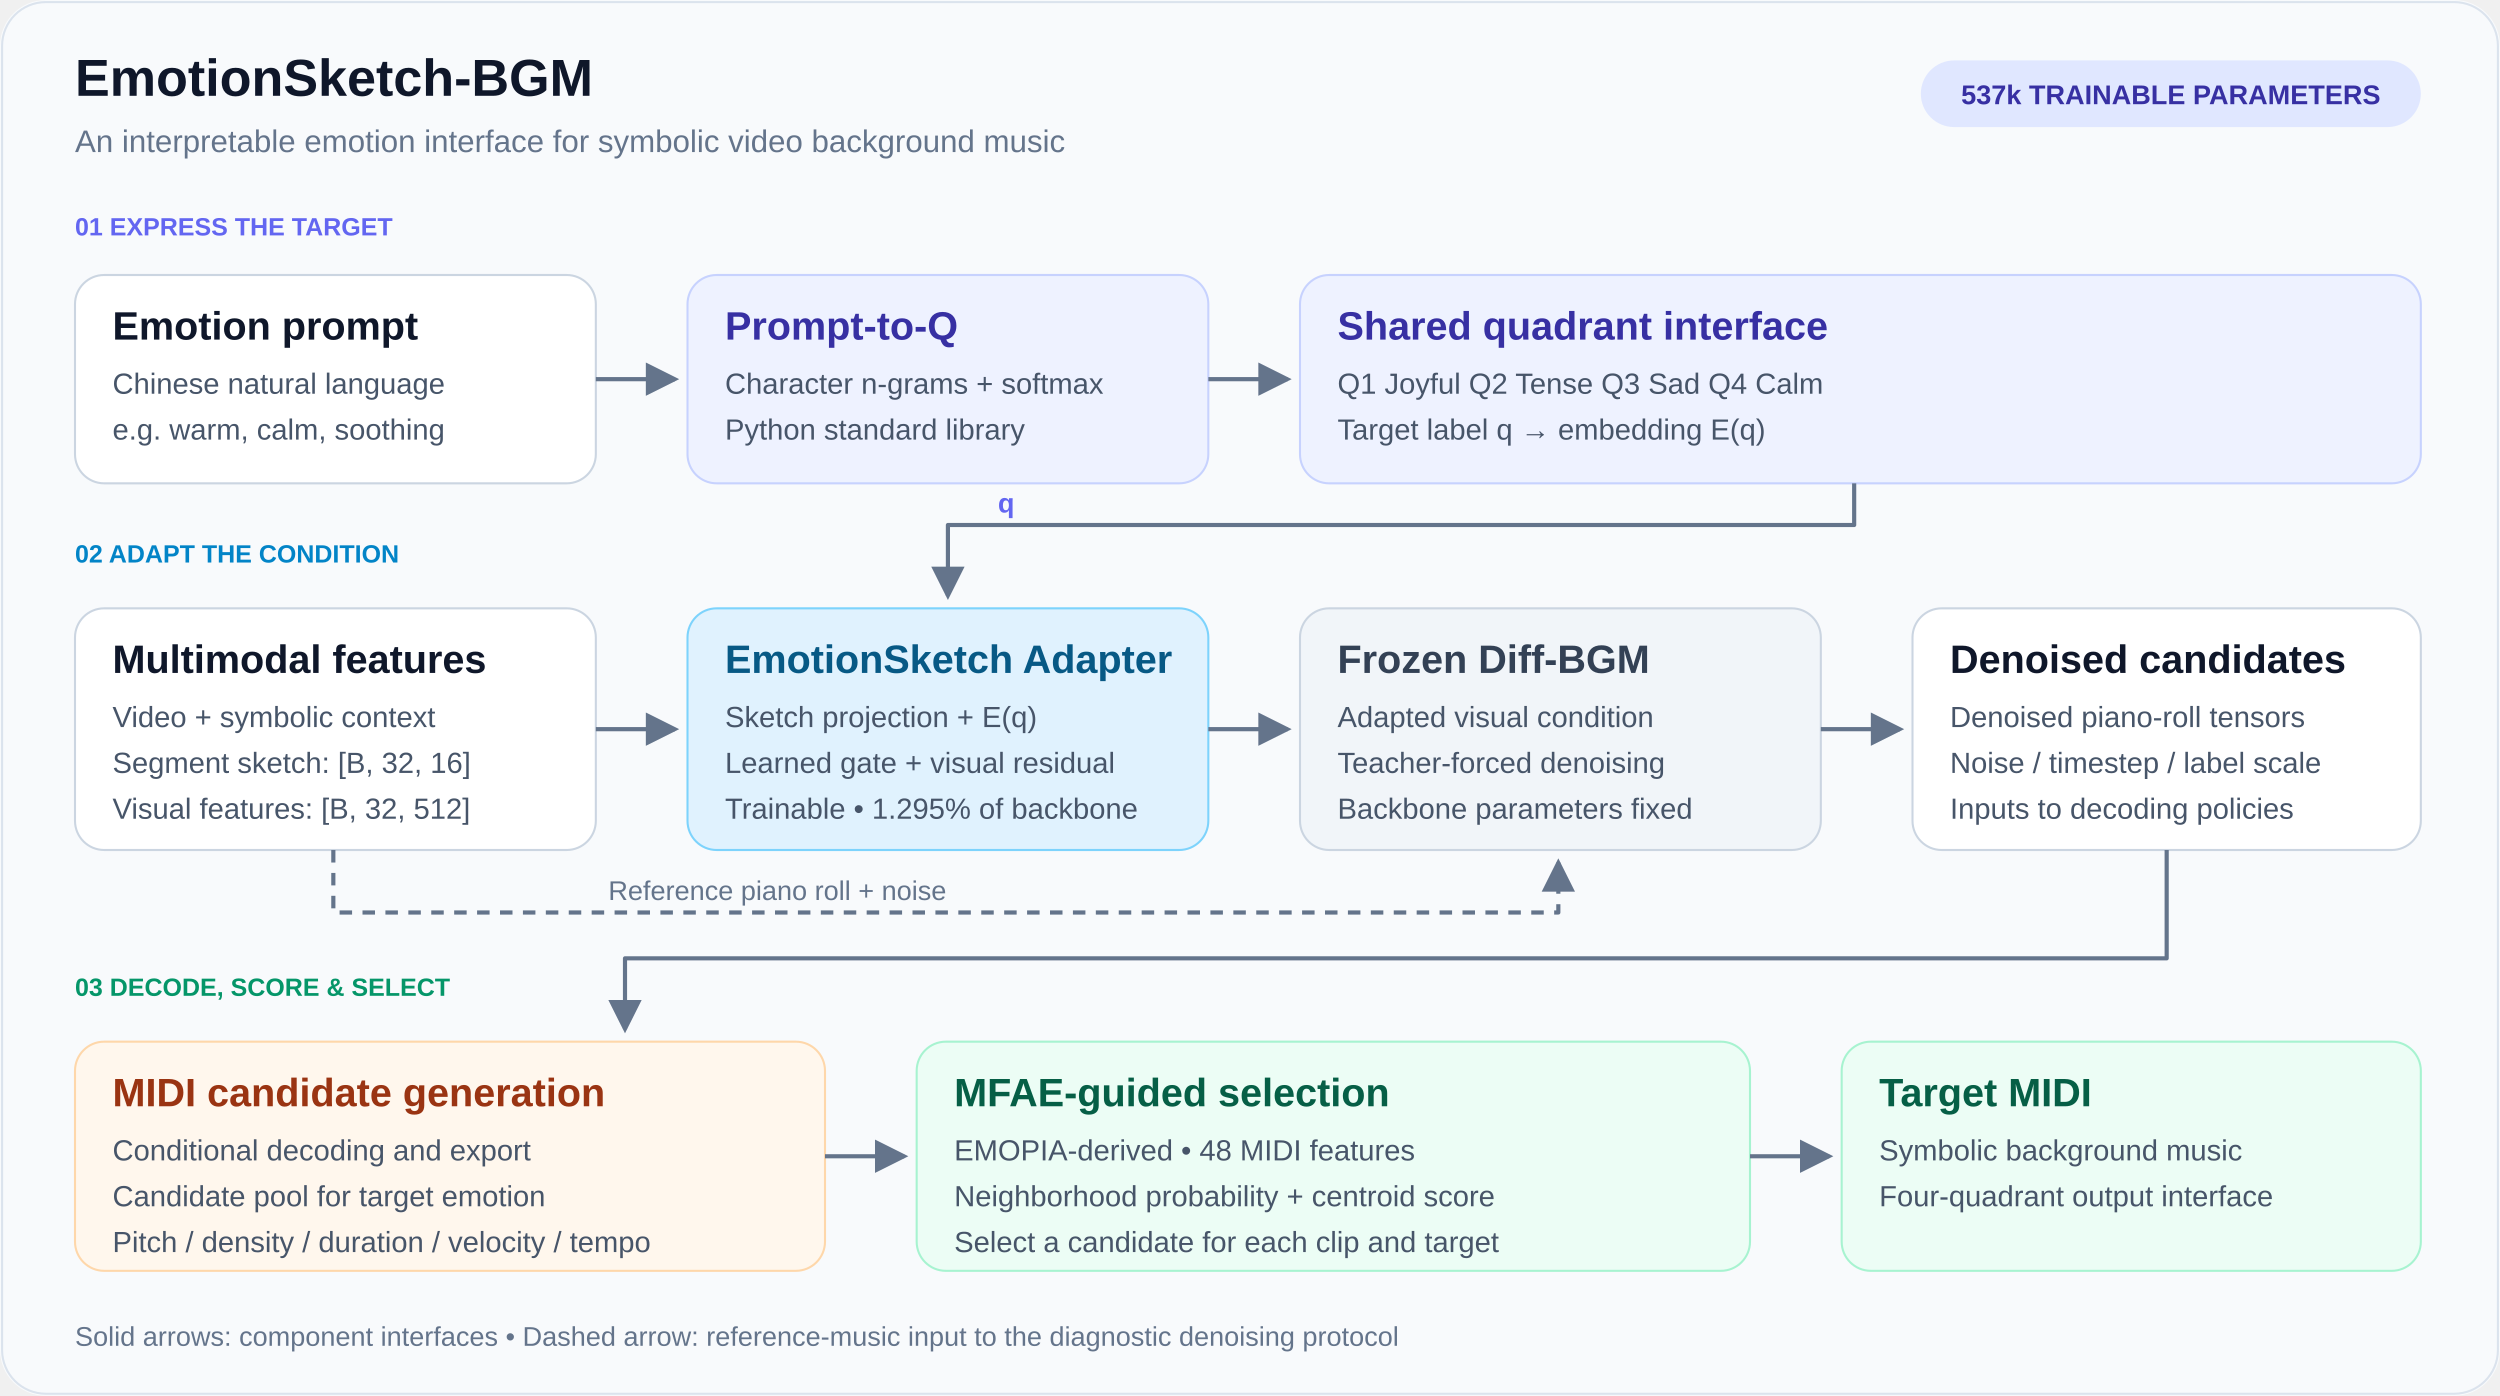
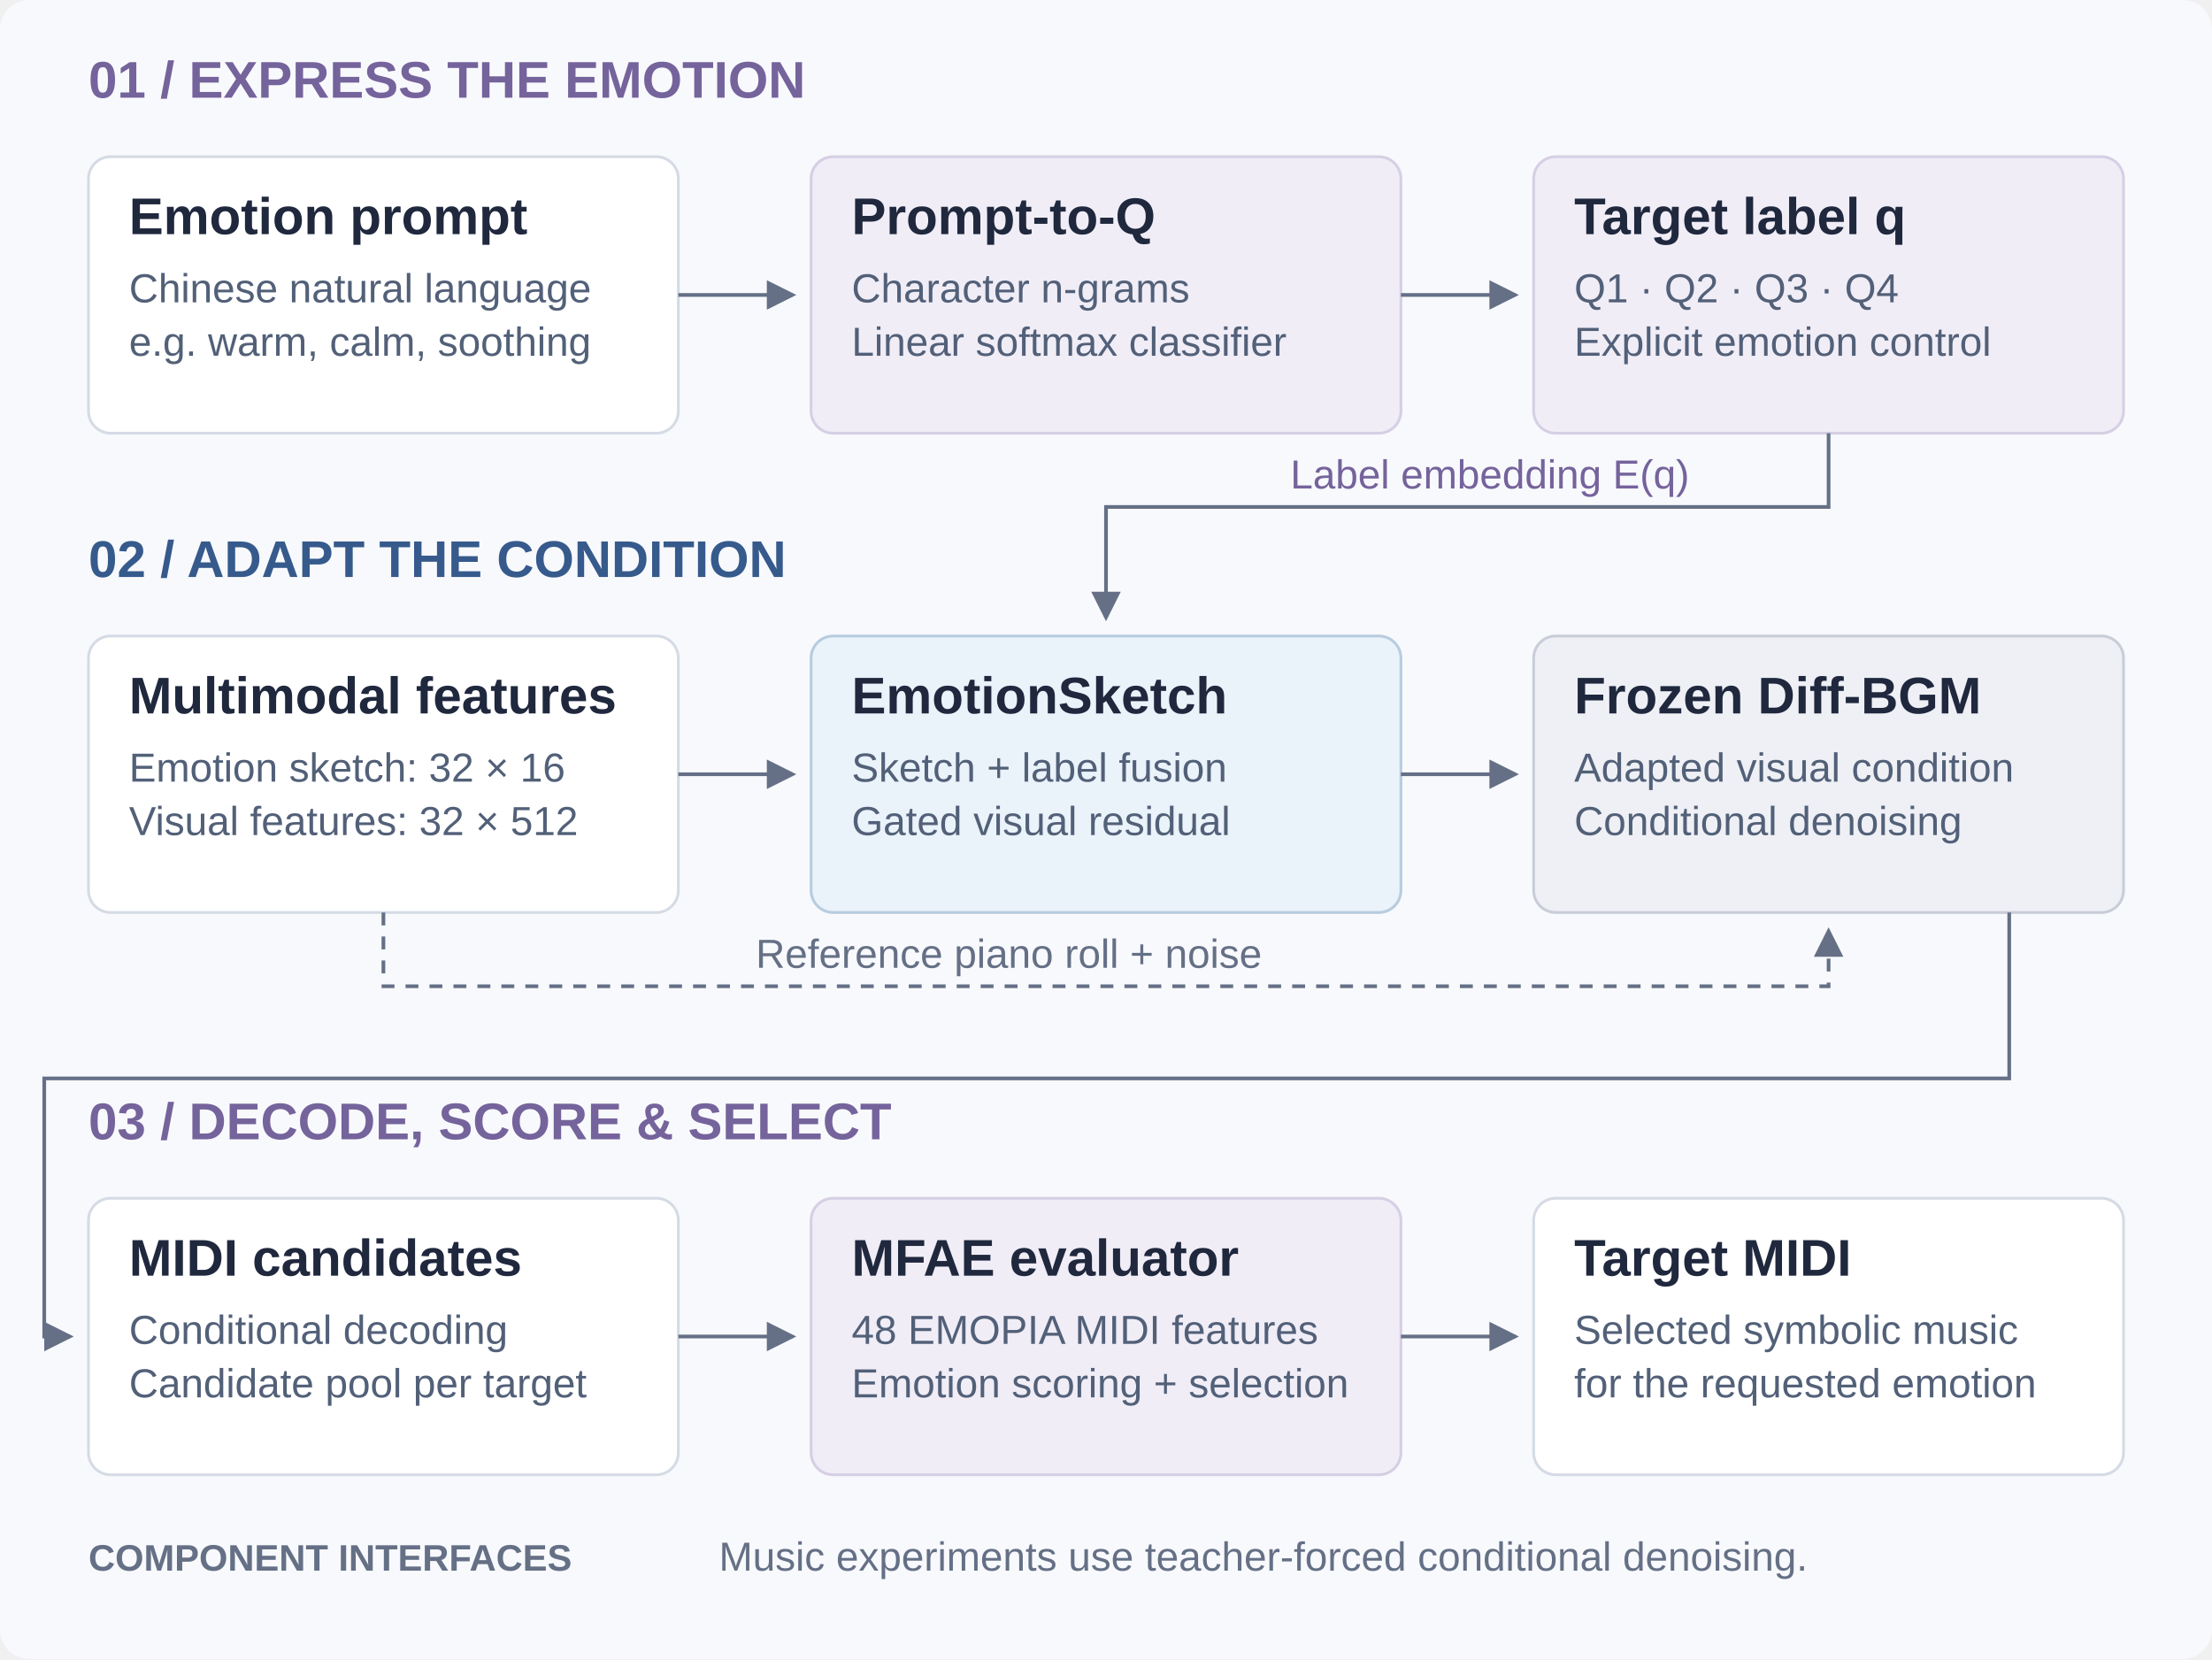
- <svg xmlns="http://www.w3.org/2000/svg" width="1200" height="670" viewBox="0 0 1200 670" role="img" aria-labelledby="title desc">
+ <svg xmlns="http://www.w3.org/2000/svg" width="1200" height="900" viewBox="0 0 1200 900" role="img" aria-labelledby="title desc">
  <defs>
    <marker id="arrow" markerWidth="8" markerHeight="8" refX="7" refY="4" orient="auto">
-       <path d="M0,0 L8,4 L0,8" fill="#64748b" />
+       <path d="M0 0 L8 4 L0 8" fill="#657086" />
    </marker>
  </defs>
-   <rect width="1200" height="670" rx="22" fill="#f8fafc" />
-   <rect x="1" y="1" width="1198" height="668" rx="21" fill="none" stroke="#dbe3ed" />
-   <g font-family="Arial, Helvetica, sans-serif">
-     <text x="36" y="46" fill="#0f172a" font-size="25" font-weight="700">EmotionSketch-BGM</text>
-     <text x="36" y="73" fill="#64748b" font-size="15">An interpretable emotion interface for symbolic video background music</text>
-     <rect x="922" y="29" width="240" height="32" rx="16" fill="#e0e7ff" />
-     <text x="1042" y="50" text-anchor="middle" fill="#3730a3" font-size="13" font-weight="700">537k TRAINABLE PARAMETERS</text>
-     <text x="36" y="113" fill="#6366f1" font-size="12" font-weight="700">01   EXPRESS THE TARGET</text>
-     <rect x="36" y="132" width="250" height="100" rx="14" fill="#fff" stroke="#cbd5e1" />
-     <text x="54" y="163" fill="#0f172a" font-size="19" font-weight="700">Emotion prompt</text>
-     <text x="54" y="189" fill="#475569" font-size="14">Chinese natural language</text>
-     <text x="54" y="211" fill="#475569" font-size="14">e.g. warm, calm, soothing</text>
-     <rect x="330" y="132" width="250" height="100" rx="14" fill="#eef2ff" stroke="#c7d2fe" />
-     <text x="348" y="163" fill="#3730a3" font-size="19" font-weight="700">Prompt-to-Q</text>
-     <text x="348" y="189" fill="#475569" font-size="14">Character n-grams + softmax</text>
-     <text x="348" y="211" fill="#475569" font-size="14">Python standard library</text>
-     <rect x="624" y="132" width="538" height="100" rx="14" fill="#eef2ff" stroke="#c7d2fe" />
-     <text x="642" y="163" fill="#3730a3" font-size="19" font-weight="700">Shared quadrant interface</text>
-     <text x="642" y="189" fill="#475569" font-size="14">Q1  Joyful     Q2  Tense     Q3  Sad     Q4  Calm</text>
-     <text x="642" y="211" fill="#475569" font-size="14">Target label q → embedding E(q)</text>
-     <path d="M286 182 H324" fill="none" stroke="#64748b" stroke-width="2" stroke-linejoin="round" marker-end="url(#arrow)" />
-     <path d="M580 182 H618" fill="none" stroke="#64748b" stroke-width="2" stroke-linejoin="round" marker-end="url(#arrow)" />
-     <text x="36" y="270" fill="#0284c7" font-size="12" font-weight="700">02   ADAPT THE CONDITION</text>
-     <rect x="36" y="292" width="250" height="116" rx="14" fill="#fff" stroke="#cbd5e1" />
-     <text x="54" y="323" fill="#0f172a" font-size="19" font-weight="700">Multimodal features</text>
-     <text x="54" y="349" fill="#475569" font-size="14">Video + symbolic context</text>
-     <text x="54" y="371" fill="#475569" font-size="14">Segment sketch: [B, 32, 16]</text>
-     <text x="54" y="393" fill="#475569" font-size="14">Visual features: [B, 32, 512]</text>
-     <rect x="330" y="292" width="250" height="116" rx="14" fill="#e0f2fe" stroke="#7dd3fc" />
-     <text x="348" y="323" fill="#075985" font-size="19" font-weight="700">EmotionSketch Adapter</text>
-     <text x="348" y="349" fill="#475569" font-size="14">Sketch projection + E(q)</text>
-     <text x="348" y="371" fill="#475569" font-size="14">Learned gate + visual residual</text>
-     <text x="348" y="393" fill="#475569" font-size="14">Trainable • 1.295% of backbone</text>
-     <rect x="624" y="292" width="250" height="116" rx="14" fill="#f1f5f9" stroke="#cbd5e1" />
-     <text x="642" y="323" fill="#334155" font-size="19" font-weight="700">Frozen Diff-BGM</text>
-     <text x="642" y="349" fill="#475569" font-size="14">Adapted visual condition</text>
-     <text x="642" y="371" fill="#475569" font-size="14">Teacher-forced denoising</text>
-     <text x="642" y="393" fill="#475569" font-size="14">Backbone parameters fixed</text>
-     <rect x="918" y="292" width="244" height="116" rx="14" fill="#fff" stroke="#cbd5e1" />
-     <text x="936" y="323" fill="#0f172a" font-size="19" font-weight="700">Denoised candidates</text>
-     <text x="936" y="349" fill="#475569" font-size="14">Denoised piano-roll tensors</text>
-     <text x="936" y="371" fill="#475569" font-size="14">Noise / timestep / label scale</text>
-     <text x="936" y="393" fill="#475569" font-size="14">Inputs to decoding policies</text>
-     <path d="M286 350 H324" fill="none" stroke="#64748b" stroke-width="2" stroke-linejoin="round" marker-end="url(#arrow)" />
-     <path d="M580 350 H618" fill="none" stroke="#64748b" stroke-width="2" stroke-linejoin="round" marker-end="url(#arrow)" />
-     <path d="M874 350 H912" fill="none" stroke="#64748b" stroke-width="2" stroke-linejoin="round" marker-end="url(#arrow)" />
-     <path d="M890 232 V252 H455 V286" fill="none" stroke="#64748b" stroke-width="2" stroke-linejoin="round" marker-end="url(#arrow)" />
-     <text x="479" y="246" fill="#6366f1" font-size="13" font-weight="700">q</text>
-     <path d="M160 408 V438 H748 V414" fill="none" stroke="#64748b" stroke-width="2" stroke-linejoin="round" marker-end="url(#arrow)" stroke-dasharray="6 5" />
-     <text x="292" y="432" fill="#64748b" font-size="13">Reference piano roll + noise</text>
-     <text x="36" y="478" fill="#059669" font-size="12" font-weight="700">03   DECODE, SCORE &amp; SELECT</text>
-     <rect x="36" y="500" width="360" height="110" rx="14" fill="#fff7ed" stroke="#fed7aa" />
-     <text x="54" y="531" fill="#9a3412" font-size="19" font-weight="700">MIDI candidate generation</text>
-     <text x="54" y="557" fill="#475569" font-size="14">Conditional decoding and export</text>
-     <text x="54" y="579" fill="#475569" font-size="14">Candidate pool for target emotion</text>
-     <text x="54" y="601" fill="#475569" font-size="14">Pitch / density / duration / velocity / tempo</text>
-     <rect x="440" y="500" width="400" height="110" rx="14" fill="#ecfdf5" stroke="#a7f3d0" />
-     <text x="458" y="531" fill="#065f46" font-size="19" font-weight="700">MFAE-guided selection</text>
-     <text x="458" y="557" fill="#475569" font-size="14">EMOPIA-derived • 48 MIDI features</text>
-     <text x="458" y="579" fill="#475569" font-size="14">Neighborhood probability + centroid score</text>
-     <text x="458" y="601" fill="#475569" font-size="14">Select a candidate for each clip and target</text>
-     <rect x="884" y="500" width="278" height="110" rx="14" fill="#ecfdf5" stroke="#a7f3d0" />
-     <text x="902" y="531" fill="#065f46" font-size="19" font-weight="700">Target MIDI</text>
-     <text x="902" y="557" fill="#475569" font-size="14">Symbolic background music</text>
-     <text x="902" y="579" fill="#475569" font-size="14">Four-quadrant output interface</text>
-     <path d="M1040 408 V460 H300 V494" fill="none" stroke="#64748b" stroke-width="2" stroke-linejoin="round" marker-end="url(#arrow)" />
-     <path d="M396 555 H434" fill="none" stroke="#64748b" stroke-width="2" stroke-linejoin="round" marker-end="url(#arrow)" />
-     <path d="M840 555 H878" fill="none" stroke="#64748b" stroke-width="2" stroke-linejoin="round" marker-end="url(#arrow)" />
-     <text x="36" y="646" fill="#64748b" font-size="13">Solid arrows: component interfaces    •    Dashed arrow: reference-music input to the diagnostic denoising protocol</text>
+   <rect width="1200" height="900" rx="16" fill="#f8f9fc" />
+   <g font-family="-apple-system, BlinkMacSystemFont, Segoe UI, Arial, sans-serif">
+     <text x="48" y="53" font-size="28" font-weight="650" fill="#75639c">01  /  EXPRESS THE EMOTION</text>
+     <rect x="48" y="85" width="320" height="150" rx="12" fill="#ffffff" stroke="#d5dbe5" stroke-width="1.5" />
+     <text x="70" y="127" font-size="28" font-weight="650" fill="#20283e">Emotion prompt</text>
+     <text x="70" y="164" font-size="22" font-weight="400" fill="#526078">Chinese natural language</text>
+     <text x="70" y="193" font-size="22" font-weight="400" fill="#526078">e.g. warm, calm, soothing</text>
+     <rect x="440" y="85" width="320" height="150" rx="12" fill="#f0edf7" stroke="#d6cfe4" stroke-width="1.5" />
+     <text x="462" y="127" font-size="28" font-weight="650" fill="#20283e">Prompt-to-Q</text>
+     <text x="462" y="164" font-size="22" font-weight="400" fill="#526078">Character n-grams</text>
+     <text x="462" y="193" font-size="22" font-weight="400" fill="#526078">Linear softmax classifier</text>
+     <rect x="832" y="85" width="320" height="150" rx="12" fill="#f0edf7" stroke="#d6cfe4" stroke-width="1.5" />
+     <text x="854" y="127" font-size="28" font-weight="650" fill="#20283e">Target label q</text>
+     <text x="854" y="164" font-size="22" font-weight="400" fill="#526078">Q1 · Q2 · Q3 · Q4</text>
+     <text x="854" y="193" font-size="22" font-weight="400" fill="#526078">Explicit emotion control</text>
+     <path d="M368 160 H430" fill="none" stroke="#657086" stroke-width="2" marker-end="url(#arrow)" />
+     <path d="M760 160 H822" fill="none" stroke="#657086" stroke-width="2" marker-end="url(#arrow)" />
+     <path d="M992 235 V275 H600 V335" fill="none" stroke="#657086" stroke-width="2" marker-end="url(#arrow)" />
+     <text x="700" y="265" font-size="22" font-weight="400" fill="#75639c">Label embedding E(q)</text>
+     <text x="48" y="313" font-size="28" font-weight="650" fill="#365a8c">02  /  ADAPT THE CONDITION</text>
+     <rect x="48" y="345" width="320" height="150" rx="12" fill="#ffffff" stroke="#d5dbe5" stroke-width="1.5" />
+     <text x="70" y="387" font-size="28" font-weight="650" fill="#20283e">Multimodal features</text>
+     <text x="70" y="424" font-size="22" font-weight="400" fill="#526078">Emotion sketch: 32 × 16</text>
+     <text x="70" y="453" font-size="22" font-weight="400" fill="#526078">Visual features: 32 × 512</text>
+     <rect x="440" y="345" width="320" height="150" rx="12" fill="#eaf2fa" stroke="#b7ccdf" stroke-width="1.5" />
+     <text x="462" y="387" font-size="28" font-weight="650" fill="#20283e">EmotionSketch</text>
+     <text x="462" y="424" font-size="22" font-weight="400" fill="#526078">Sketch + label fusion</text>
+     <text x="462" y="453" font-size="22" font-weight="400" fill="#526078">Gated visual residual</text>
+     <rect x="832" y="345" width="320" height="150" rx="12" fill="#eef0f5" stroke="#c8cdd8" stroke-width="1.5" />
+     <text x="854" y="387" font-size="28" font-weight="650" fill="#20283e">Frozen Diff-BGM</text>
+     <text x="854" y="424" font-size="22" font-weight="400" fill="#526078">Adapted visual condition</text>
+     <text x="854" y="453" font-size="22" font-weight="400" fill="#526078">Conditional denoising</text>
+     <path d="M368 420 H430" fill="none" stroke="#657086" stroke-width="2" marker-end="url(#arrow)" />
+     <path d="M760 420 H822" fill="none" stroke="#657086" stroke-width="2" marker-end="url(#arrow)" />
+     <path d="M208 495 V535 H992 V505" fill="none" stroke="#657086" stroke-width="2" stroke-dasharray="7 6" marker-end="url(#arrow)" />
+     <text x="410" y="525" font-size="22" font-weight="400" fill="#657086">Reference piano roll + noise</text>
+     <path d="M1090 495 V585 H24 V725 H38" fill="none" stroke="#657086" stroke-width="2" marker-end="url(#arrow)" />
+     <text x="48" y="618" font-size="28" font-weight="650" fill="#75639c">03  /  DECODE, SCORE &amp; SELECT</text>
+     <rect x="48" y="650" width="320" height="150" rx="12" fill="#ffffff" stroke="#d5dbe5" stroke-width="1.5" />
+     <text x="70" y="692" font-size="28" font-weight="650" fill="#20283e">MIDI candidates</text>
+     <text x="70" y="729" font-size="22" font-weight="400" fill="#526078">Conditional decoding</text>
+     <text x="70" y="758" font-size="22" font-weight="400" fill="#526078">Candidate pool per target</text>
+     <rect x="440" y="650" width="320" height="150" rx="12" fill="#f0edf7" stroke="#d6cfe4" stroke-width="1.5" />
+     <text x="462" y="692" font-size="28" font-weight="650" fill="#20283e">MFAE evaluator</text>
+     <text x="462" y="729" font-size="22" font-weight="400" fill="#526078">48 EMOPIA MIDI features</text>
+     <text x="462" y="758" font-size="22" font-weight="400" fill="#526078">Emotion scoring + selection</text>
+     <rect x="832" y="650" width="320" height="150" rx="12" fill="#ffffff" stroke="#d5dbe5" stroke-width="1.5" />
+     <text x="854" y="692" font-size="28" font-weight="650" fill="#20283e">Target MIDI</text>
+     <text x="854" y="729" font-size="22" font-weight="400" fill="#526078">Selected symbolic music</text>
+     <text x="854" y="758" font-size="22" font-weight="400" fill="#526078">for the requested emotion</text>
+     <path d="M368 725 H430" fill="none" stroke="#657086" stroke-width="2" marker-end="url(#arrow)" />
+     <path d="M760 725 H822" fill="none" stroke="#657086" stroke-width="2" marker-end="url(#arrow)" />
+     <text x="48" y="852" font-size="20" font-weight="600" fill="#657086">COMPONENT INTERFACES</text>
+     <text x="390" y="852" font-size="22" font-weight="400" fill="#657086">Music experiments use teacher-forced conditional denoising.</text>
  </g>
</svg>
